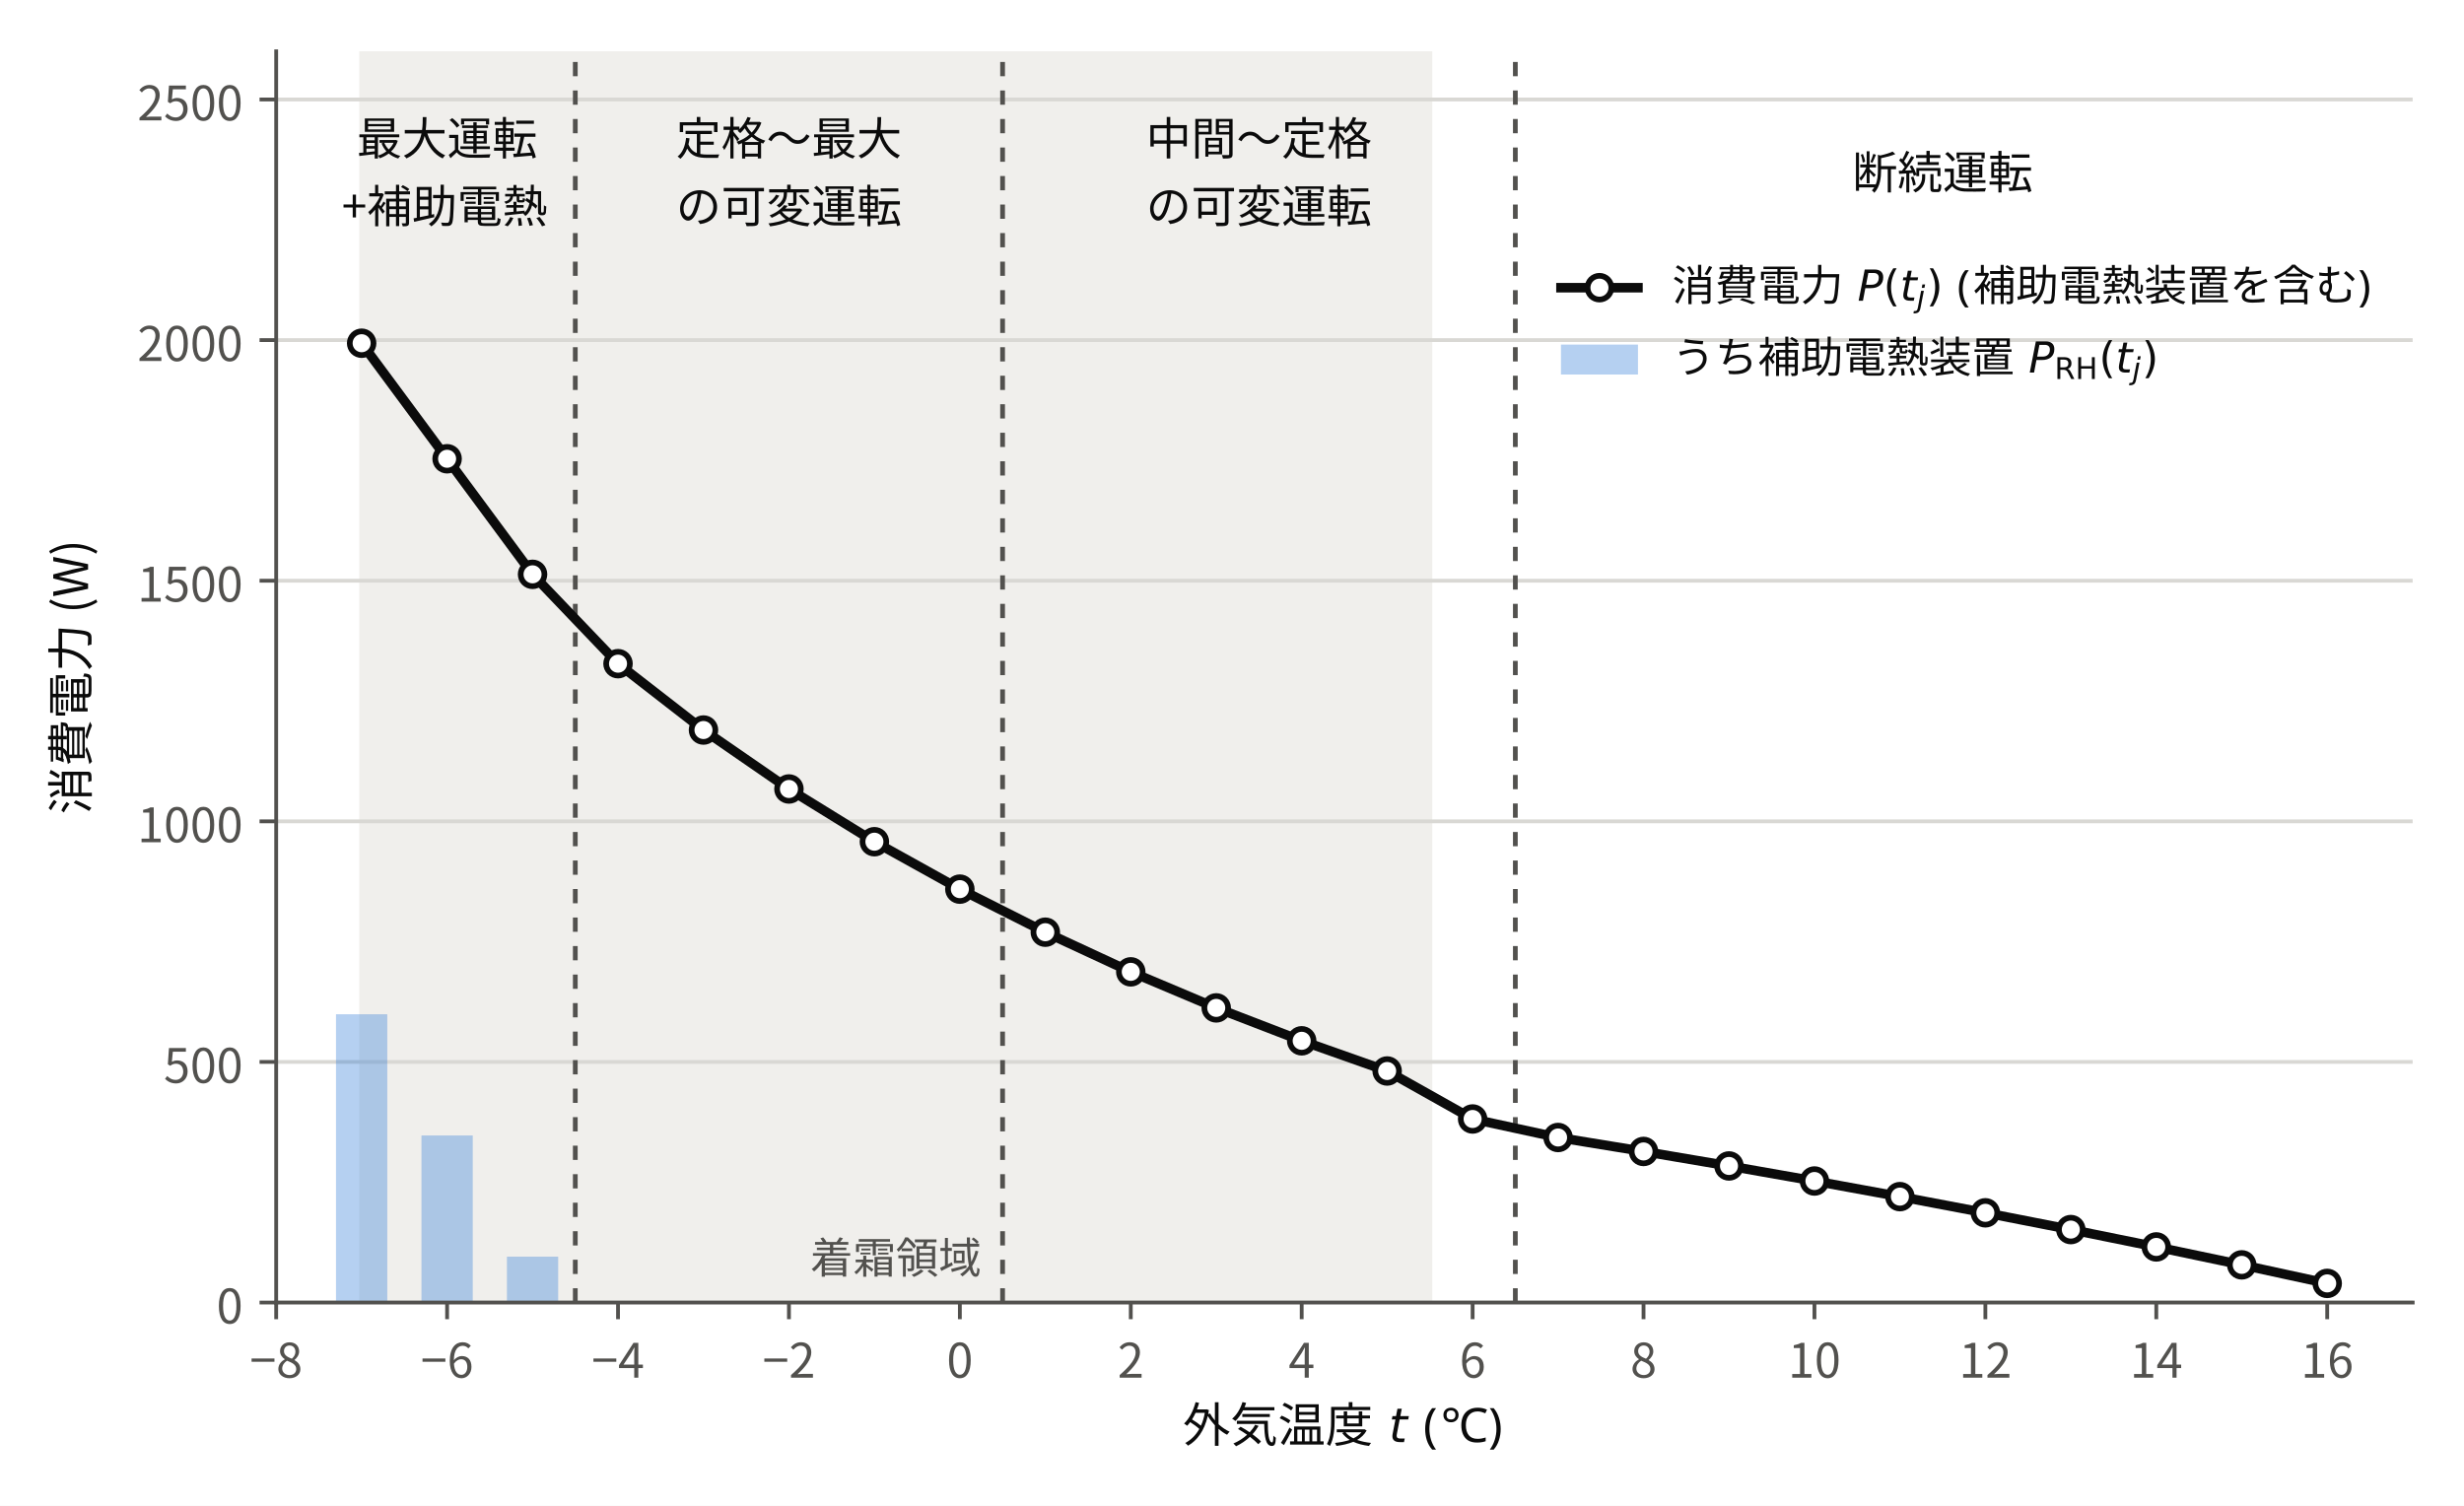
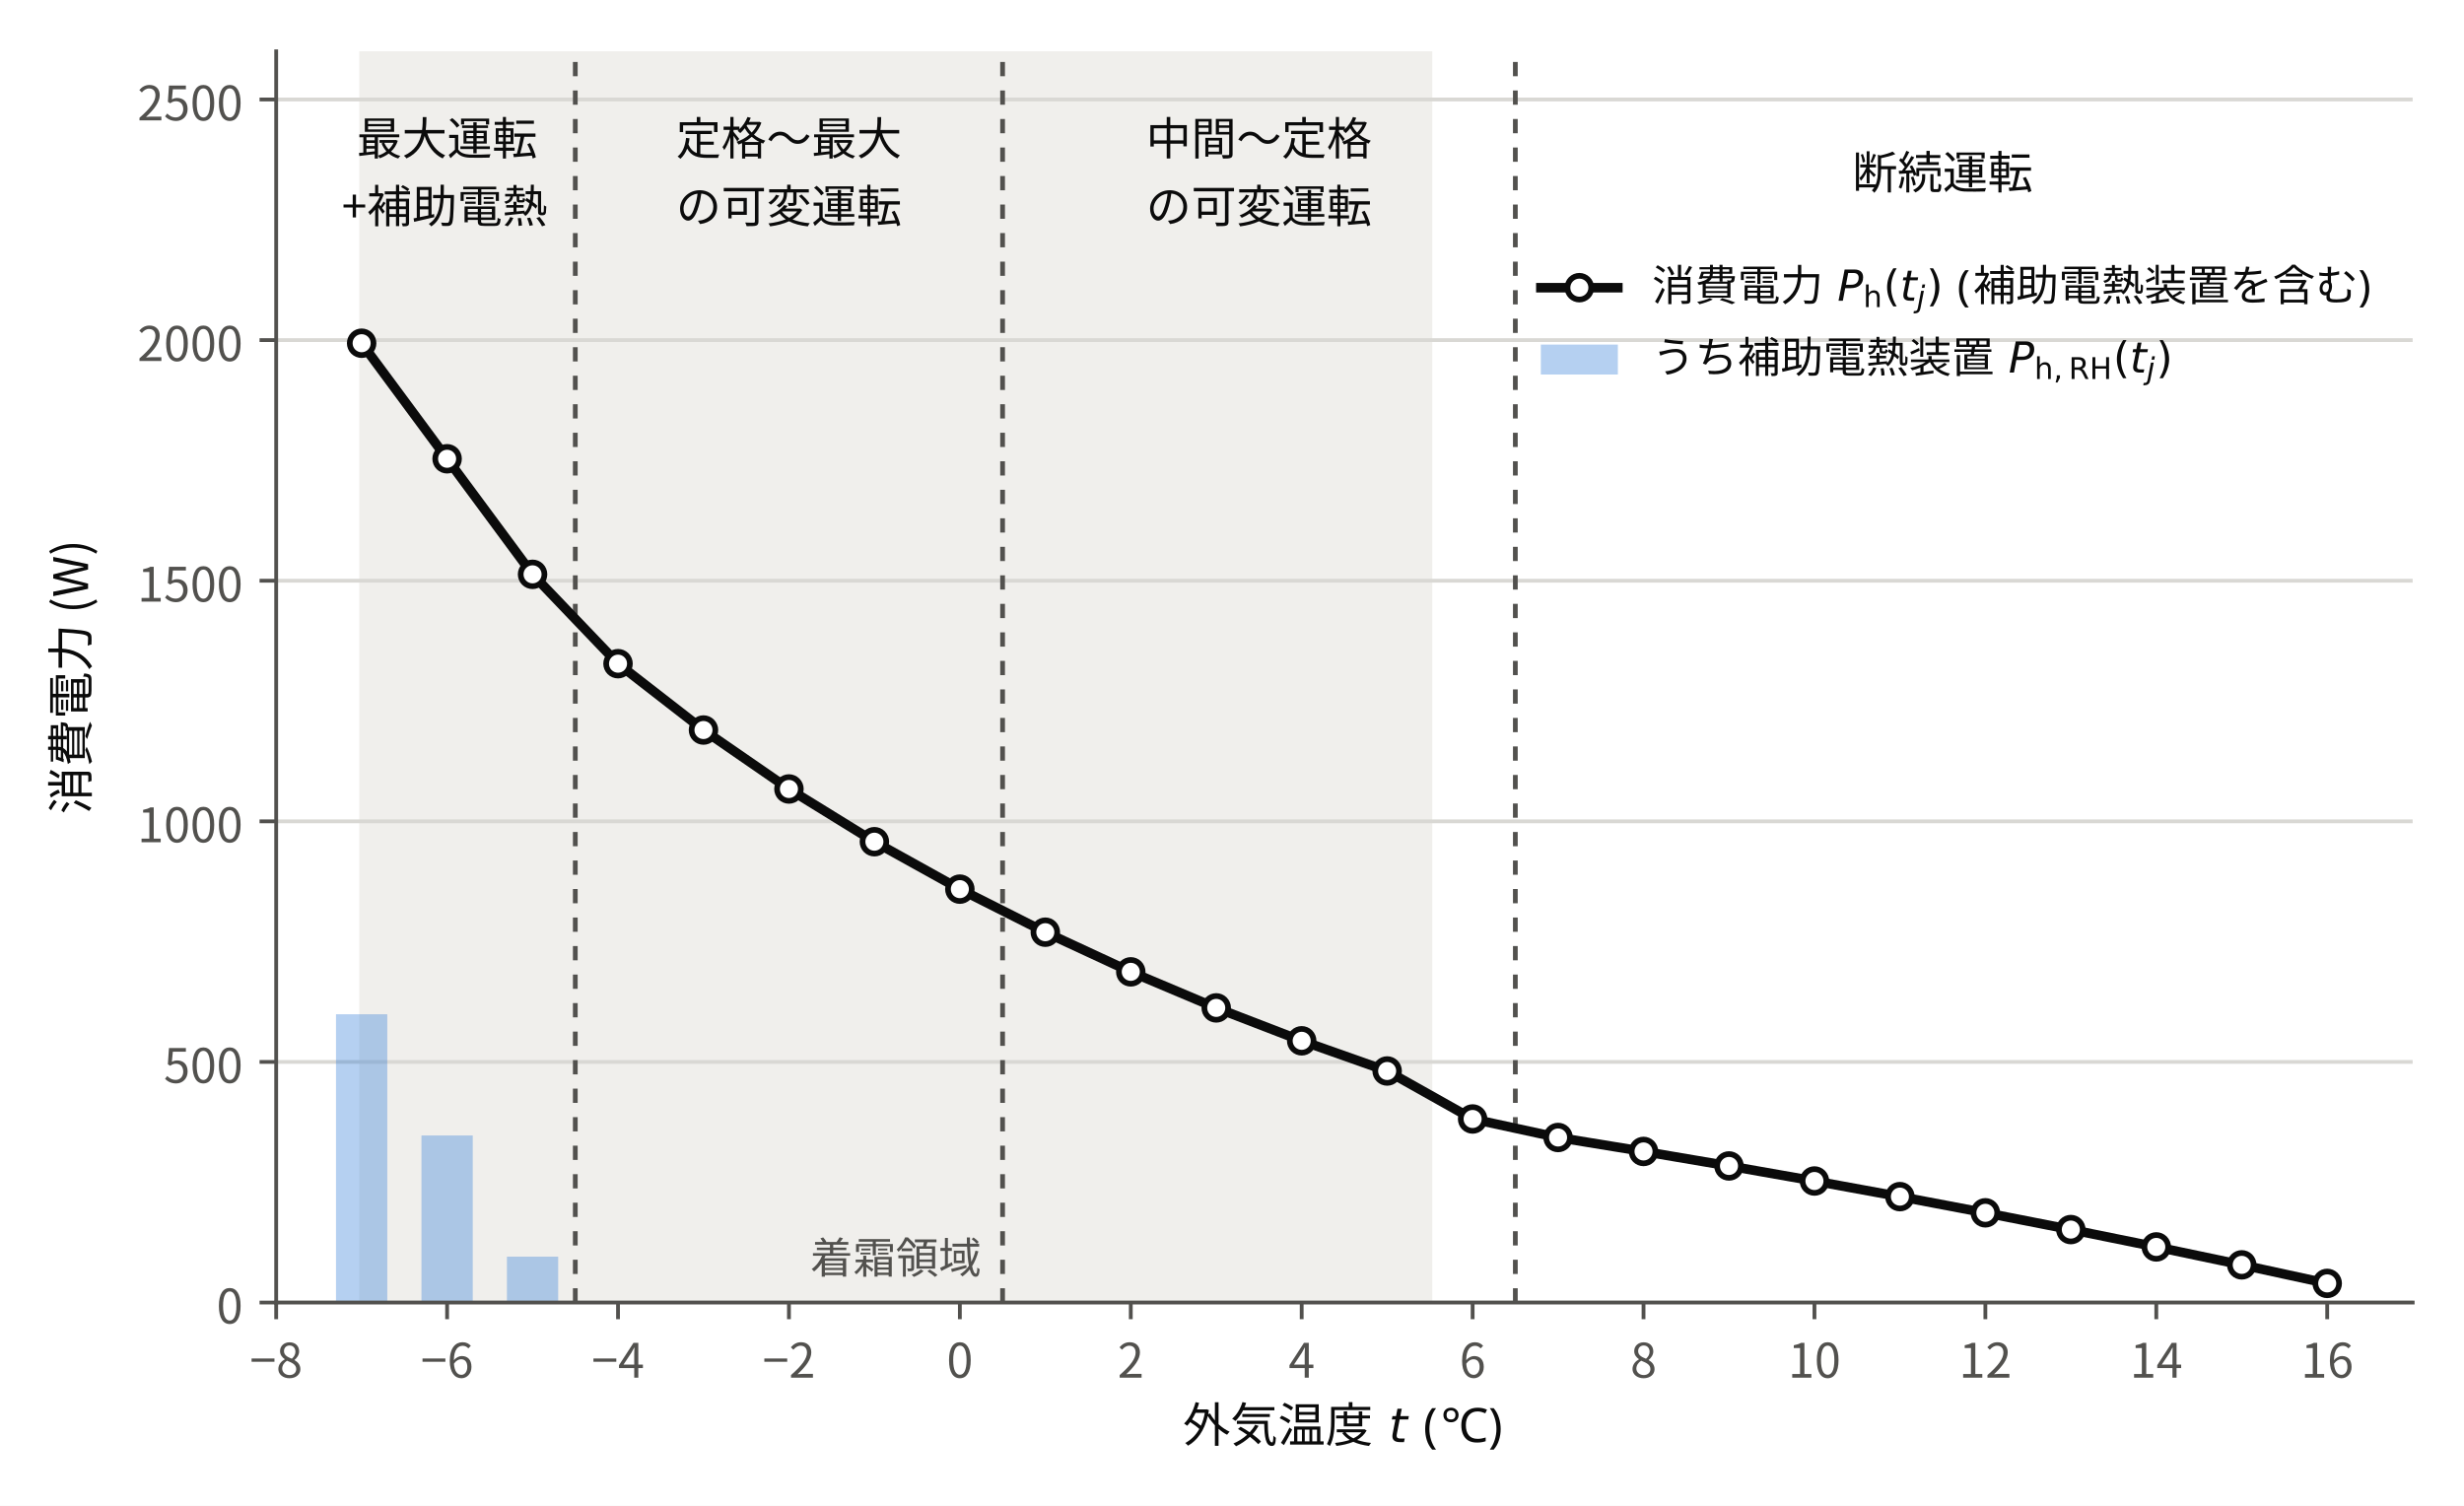
<svg xmlns="http://www.w3.org/2000/svg" xmlns:xlink="http://www.w3.org/1999/xlink" width="518.4pt" height="316.8pt" viewBox="0 0 518.4 316.8" version="1.1">
  <defs>
    <style type="text/css">*{stroke-linejoin: round; stroke-linecap: butt}</style>
  </defs>
  <g id="figure_1">
    <g id="patch_1">
      <path d="M 0 316.8  L 518.4 316.8  L 518.4 0  L 0 0  z " style="fill: #ffffff" />
    </g>
    <g id="axes_1">
      <g id="patch_2">
        <path d="M 58.106 274.04  L 507.6 274.04  L 507.6 10.8  L 58.106 10.8  z " style="fill: #ffffff" />
      </g>
      <g id="patch_3">
        <path d="M 76.086 274.04  L 300.833 274.04  L 300.833 10.8  L 76.086 10.8  z " clip-path="url(#pc2b8d5639c)" style="fill: #f0efec; stroke: #f0efec; stroke-linejoin: miter" />
      </g>
      <g id="matplotlib.axis_1">
        <g id="xtick_1">
          <g id="line2d_1">
            <defs>
              <path id="m4c0c5a5800" d="M 0 0  L 0 3.5  " style="stroke: #52514e; stroke-width: 0.8" />
            </defs>
            <g>
              <use xlink:href="#m4c0c5a5800" x="58.106" y="274.04" style="fill: #52514e; stroke: #52514e; stroke-width: 0.8" />
            </g>
          </g>
          <g id="text_1">
            <text style="font-size: 10px; font-family: 'Hiragino Sans', 'Hiragino Kaku Gothic ProN', 'Noto Sans CJK JP', 'DejaVu Sans', 'Bitstream Vera Sans', 'Computer Modern Sans Serif', 'Lucida Grande', 'Verdana', 'Geneva', 'Lucid', 'Arial', 'Helvetica', 'Avant Garde', sans-serif; text-anchor: middle; fill: #52514e" x="58.106" y="289.84" transform="rotate(-0 58.10625 289.84)">−8</text>
          </g>
        </g>
        <g id="xtick_2">
          <g id="line2d_2">
            <g>
              <use xlink:href="#m4c0c5a5800" x="94.066" y="274.04" style="fill: #52514e; stroke: #52514e; stroke-width: 0.8" />
            </g>
          </g>
          <g id="text_2">
            <text style="font-size: 10px; font-family: 'Hiragino Sans', 'Hiragino Kaku Gothic ProN', 'Noto Sans CJK JP', 'DejaVu Sans', 'Bitstream Vera Sans', 'Computer Modern Sans Serif', 'Lucida Grande', 'Verdana', 'Geneva', 'Lucid', 'Arial', 'Helvetica', 'Avant Garde', sans-serif; text-anchor: middle; fill: #52514e" x="94.066" y="289.84" transform="rotate(-0 94.06575 289.84)">−6</text>
          </g>
        </g>
        <g id="xtick_3">
          <g id="line2d_3">
            <g>
              <use xlink:href="#m4c0c5a5800" x="130.025" y="274.04" style="fill: #52514e; stroke: #52514e; stroke-width: 0.8" />
            </g>
          </g>
          <g id="text_3">
            <text style="font-size: 10px; font-family: 'Hiragino Sans', 'Hiragino Kaku Gothic ProN', 'Noto Sans CJK JP', 'DejaVu Sans', 'Bitstream Vera Sans', 'Computer Modern Sans Serif', 'Lucida Grande', 'Verdana', 'Geneva', 'Lucid', 'Arial', 'Helvetica', 'Avant Garde', sans-serif; text-anchor: middle; fill: #52514e" x="130.025" y="289.84" transform="rotate(-0 130.0252 289.84)">−4</text>
          </g>
        </g>
        <g id="xtick_4">
          <g id="line2d_4">
            <g>
              <use xlink:href="#m4c0c5a5800" x="165.985" y="274.04" style="fill: #52514e; stroke: #52514e; stroke-width: 0.8" />
            </g>
          </g>
          <g id="text_4">
            <text style="font-size: 10px; font-family: 'Hiragino Sans', 'Hiragino Kaku Gothic ProN', 'Noto Sans CJK JP', 'DejaVu Sans', 'Bitstream Vera Sans', 'Computer Modern Sans Serif', 'Lucida Grande', 'Verdana', 'Geneva', 'Lucid', 'Arial', 'Helvetica', 'Avant Garde', sans-serif; text-anchor: middle; fill: #52514e" x="165.985" y="289.84" transform="rotate(-0 165.9847 289.84)">−2</text>
          </g>
        </g>
        <g id="xtick_5">
          <g id="line2d_5">
            <g>
              <use xlink:href="#m4c0c5a5800" x="201.944" y="274.04" style="fill: #52514e; stroke: #52514e; stroke-width: 0.8" />
            </g>
          </g>
          <g id="text_5">
            <text style="font-size: 10px; font-family: 'Hiragino Sans', 'Hiragino Kaku Gothic ProN', 'Noto Sans CJK JP', 'DejaVu Sans', 'Bitstream Vera Sans', 'Computer Modern Sans Serif', 'Lucida Grande', 'Verdana', 'Geneva', 'Lucid', 'Arial', 'Helvetica', 'Avant Garde', sans-serif; text-anchor: middle; fill: #52514e" x="201.944" y="289.84" transform="rotate(-0 201.9443 289.84)">0</text>
          </g>
        </g>
        <g id="xtick_6">
          <g id="line2d_6">
            <g>
              <use xlink:href="#m4c0c5a5800" x="237.904" y="274.04" style="fill: #52514e; stroke: #52514e; stroke-width: 0.8" />
            </g>
          </g>
          <g id="text_6">
            <text style="font-size: 10px; font-family: 'Hiragino Sans', 'Hiragino Kaku Gothic ProN', 'Noto Sans CJK JP', 'DejaVu Sans', 'Bitstream Vera Sans', 'Computer Modern Sans Serif', 'Lucida Grande', 'Verdana', 'Geneva', 'Lucid', 'Arial', 'Helvetica', 'Avant Garde', sans-serif; text-anchor: middle; fill: #52514e" x="237.904" y="289.84" transform="rotate(-0 237.9038 289.84)">2</text>
          </g>
        </g>
        <g id="xtick_7">
          <g id="line2d_7">
            <g>
              <use xlink:href="#m4c0c5a5800" x="273.863" y="274.04" style="fill: #52514e; stroke: #52514e; stroke-width: 0.8" />
            </g>
          </g>
          <g id="text_7">
            <text style="font-size: 10px; font-family: 'Hiragino Sans', 'Hiragino Kaku Gothic ProN', 'Noto Sans CJK JP', 'DejaVu Sans', 'Bitstream Vera Sans', 'Computer Modern Sans Serif', 'Lucida Grande', 'Verdana', 'Geneva', 'Lucid', 'Arial', 'Helvetica', 'Avant Garde', sans-serif; text-anchor: middle; fill: #52514e" x="273.863" y="289.84" transform="rotate(-0 273.8632 289.84)">4</text>
          </g>
        </g>
        <g id="xtick_8">
          <g id="line2d_8">
            <g>
              <use xlink:href="#m4c0c5a5800" x="309.823" y="274.04" style="fill: #52514e; stroke: #52514e; stroke-width: 0.8" />
            </g>
          </g>
          <g id="text_8">
            <text style="font-size: 10px; font-family: 'Hiragino Sans', 'Hiragino Kaku Gothic ProN', 'Noto Sans CJK JP', 'DejaVu Sans', 'Bitstream Vera Sans', 'Computer Modern Sans Serif', 'Lucida Grande', 'Verdana', 'Geneva', 'Lucid', 'Arial', 'Helvetica', 'Avant Garde', sans-serif; text-anchor: middle; fill: #52514e" x="309.823" y="289.84" transform="rotate(-0 309.8227 289.84)">6</text>
          </g>
        </g>
        <g id="xtick_9">
          <g id="line2d_9">
            <g>
              <use xlink:href="#m4c0c5a5800" x="345.782" y="274.04" style="fill: #52514e; stroke: #52514e; stroke-width: 0.8" />
            </g>
          </g>
          <g id="text_9">
            <text style="font-size: 10px; font-family: 'Hiragino Sans', 'Hiragino Kaku Gothic ProN', 'Noto Sans CJK JP', 'DejaVu Sans', 'Bitstream Vera Sans', 'Computer Modern Sans Serif', 'Lucida Grande', 'Verdana', 'Geneva', 'Lucid', 'Arial', 'Helvetica', 'Avant Garde', sans-serif; text-anchor: middle; fill: #52514e" x="345.782" y="289.84" transform="rotate(-0 345.7822 289.84)">8</text>
          </g>
        </g>
        <g id="xtick_10">
          <g id="line2d_10">
            <g>
              <use xlink:href="#m4c0c5a5800" x="381.742" y="274.04" style="fill: #52514e; stroke: #52514e; stroke-width: 0.8" />
            </g>
          </g>
          <g id="text_10">
            <text style="font-size: 10px; font-family: 'Hiragino Sans', 'Hiragino Kaku Gothic ProN', 'Noto Sans CJK JP', 'DejaVu Sans', 'Bitstream Vera Sans', 'Computer Modern Sans Serif', 'Lucida Grande', 'Verdana', 'Geneva', 'Lucid', 'Arial', 'Helvetica', 'Avant Garde', sans-serif; text-anchor: middle; fill: #52514e" x="381.742" y="289.84" transform="rotate(-0 381.7418 289.84)">10</text>
          </g>
        </g>
        <g id="xtick_11">
          <g id="line2d_11">
            <g>
              <use xlink:href="#m4c0c5a5800" x="417.701" y="274.04" style="fill: #52514e; stroke: #52514e; stroke-width: 0.8" />
            </g>
          </g>
          <g id="text_11">
            <text style="font-size: 10px; font-family: 'Hiragino Sans', 'Hiragino Kaku Gothic ProN', 'Noto Sans CJK JP', 'DejaVu Sans', 'Bitstream Vera Sans', 'Computer Modern Sans Serif', 'Lucida Grande', 'Verdana', 'Geneva', 'Lucid', 'Arial', 'Helvetica', 'Avant Garde', sans-serif; text-anchor: middle; fill: #52514e" x="417.701" y="289.84" transform="rotate(-0 417.7013 289.84)">12</text>
          </g>
        </g>
        <g id="xtick_12">
          <g id="line2d_12">
            <g>
              <use xlink:href="#m4c0c5a5800" x="453.661" y="274.04" style="fill: #52514e; stroke: #52514e; stroke-width: 0.8" />
            </g>
          </g>
          <g id="text_12">
            <text style="font-size: 10px; font-family: 'Hiragino Sans', 'Hiragino Kaku Gothic ProN', 'Noto Sans CJK JP', 'DejaVu Sans', 'Bitstream Vera Sans', 'Computer Modern Sans Serif', 'Lucida Grande', 'Verdana', 'Geneva', 'Lucid', 'Arial', 'Helvetica', 'Avant Garde', sans-serif; text-anchor: middle; fill: #52514e" x="453.661" y="289.84" transform="rotate(-0 453.6608 289.84)">14</text>
          </g>
        </g>
        <g id="xtick_13">
          <g id="line2d_13">
            <g>
              <use xlink:href="#m4c0c5a5800" x="489.62" y="274.04" style="fill: #52514e; stroke: #52514e; stroke-width: 0.8" />
            </g>
          </g>
          <g id="text_13">
            <text style="font-size: 10px; font-family: 'Hiragino Sans', 'Hiragino Kaku Gothic ProN', 'Noto Sans CJK JP', 'DejaVu Sans', 'Bitstream Vera Sans', 'Computer Modern Sans Serif', 'Lucida Grande', 'Verdana', 'Geneva', 'Lucid', 'Arial', 'Helvetica', 'Avant Garde', sans-serif; text-anchor: middle; fill: #52514e" x="489.62" y="289.84" transform="rotate(-0 489.6202 289.84)">16</text>
          </g>
        </g>
        <g id="text_14">
          <g style="fill: #0b0b0b" transform="translate(248.8531 303.84)">
            <text>
              <tspan x="0" y="-0.438" style="font-size: 10px; font-family: 'Hiragino Sans'; fill: #0b0b0b">外</tspan>
              <tspan x="10" y="-0.438" style="font-size: 10px; font-family: 'Hiragino Sans'; fill: #0b0b0b">気</tspan>
              <tspan x="20" y="-0.438" style="font-size: 10px; font-family: 'Hiragino Sans'; fill: #0b0b0b">温</tspan>
              <tspan x="30" y="-0.438" style="font-size: 10px; font-family: 'Hiragino Sans'; fill: #0b0b0b">度</tspan>
              <tspan x="40" y="-0.438" style="font-size: 10px; font-family: 'Hiragino Sans'; fill: #0b0b0b"> </tspan>
              <tspan x="47.251" y="-0.438" style="font-size: 10px; font-family: 'Hiragino Sans'; fill: #0b0b0b"> </tspan>
              <tspan x="50.581" y="-0.438" style="font-size: 10px; font-family: 'Hiragino Sans'; fill: #0b0b0b">(</tspan>
              <tspan x="54.281" y="-0.438" style="font-size: 10px; font-family: 'Hiragino Sans'; fill: #0b0b0b">℃</tspan>
              <tspan x="64.281" y="-0.438" style="font-size: 10px; font-family: 'Hiragino Sans'; fill: #0b0b0b">)</tspan>
              <tspan x="43.33" y="-0.438" style="font-style: oblique; font-size: 10px; font-family: 'DejaVu Sans'; fill: #0b0b0b">t</tspan>
            </text>
          </g>
        </g>
      </g>
      <g id="matplotlib.axis_2">
        <g id="ytick_1">
          <g id="line2d_14">
            <path d="M 58.106 274.04  L 507.6 274.04  " clip-path="url(#pc2b8d5639c)" style="fill: none; stroke: #d9d8d4; stroke-width: 0.8; stroke-linecap: square" />
          </g>
          <g id="line2d_15">
            <defs>
              <path id="m6b3cdf6915" d="M 0 0  L -3.5 0  " style="stroke: #52514e; stroke-width: 0.8" />
            </defs>
            <g>
              <use xlink:href="#m6b3cdf6915" x="58.106" y="274.04" style="fill: #52514e; stroke: #52514e; stroke-width: 0.8" />
            </g>
          </g>
          <g id="text_15">
            <text style="font-size: 10px; font-family: 'Hiragino Sans', 'Hiragino Kaku Gothic ProN', 'Noto Sans CJK JP', 'DejaVu Sans', 'Bitstream Vera Sans', 'Computer Modern Sans Serif', 'Lucida Grande', 'Verdana', 'Geneva', 'Lucid', 'Arial', 'Helvetica', 'Avant Garde', sans-serif; text-anchor: end; fill: #52514e" x="51.106" y="278.44" transform="rotate(-0 51.10625 278.44)">0</text>
          </g>
        </g>
        <g id="ytick_2">
          <g id="line2d_16">
            <path d="M 58.106 223.417  L 507.6 223.417  " clip-path="url(#pc2b8d5639c)" style="fill: none; stroke: #d9d8d4; stroke-width: 0.8; stroke-linecap: square" />
          </g>
          <g id="line2d_17">
            <g>
              <use xlink:href="#m6b3cdf6915" x="58.106" y="223.417" style="fill: #52514e; stroke: #52514e; stroke-width: 0.8" />
            </g>
          </g>
          <g id="text_16">
            <text style="font-size: 10px; font-family: 'Hiragino Sans', 'Hiragino Kaku Gothic ProN', 'Noto Sans CJK JP', 'DejaVu Sans', 'Bitstream Vera Sans', 'Computer Modern Sans Serif', 'Lucida Grande', 'Verdana', 'Geneva', 'Lucid', 'Arial', 'Helvetica', 'Avant Garde', sans-serif; text-anchor: end; fill: #52514e" x="51.106" y="227.817" transform="rotate(-0 51.10625 227.8169)">500</text>
          </g>
        </g>
        <g id="ytick_3">
          <g id="line2d_18">
            <path d="M 58.106 172.794  L 507.6 172.794  " clip-path="url(#pc2b8d5639c)" style="fill: none; stroke: #d9d8d4; stroke-width: 0.8; stroke-linecap: square" />
          </g>
          <g id="line2d_19">
            <g>
              <use xlink:href="#m6b3cdf6915" x="58.106" y="172.794" style="fill: #52514e; stroke: #52514e; stroke-width: 0.8" />
            </g>
          </g>
          <g id="text_17">
            <text style="font-size: 10px; font-family: 'Hiragino Sans', 'Hiragino Kaku Gothic ProN', 'Noto Sans CJK JP', 'DejaVu Sans', 'Bitstream Vera Sans', 'Computer Modern Sans Serif', 'Lucida Grande', 'Verdana', 'Geneva', 'Lucid', 'Arial', 'Helvetica', 'Avant Garde', sans-serif; text-anchor: end; fill: #52514e" x="51.106" y="177.194" transform="rotate(-0 51.10625 177.1938)">1000</text>
          </g>
        </g>
        <g id="ytick_4">
          <g id="line2d_20">
            <path d="M 58.106 122.171  L 507.6 122.171  " clip-path="url(#pc2b8d5639c)" style="fill: none; stroke: #d9d8d4; stroke-width: 0.8; stroke-linecap: square" />
          </g>
          <g id="line2d_21">
            <g>
              <use xlink:href="#m6b3cdf6915" x="58.106" y="122.171" style="fill: #52514e; stroke: #52514e; stroke-width: 0.8" />
            </g>
          </g>
          <g id="text_18">
            <text style="font-size: 10px; font-family: 'Hiragino Sans', 'Hiragino Kaku Gothic ProN', 'Noto Sans CJK JP', 'DejaVu Sans', 'Bitstream Vera Sans', 'Computer Modern Sans Serif', 'Lucida Grande', 'Verdana', 'Geneva', 'Lucid', 'Arial', 'Helvetica', 'Avant Garde', sans-serif; text-anchor: end; fill: #52514e" x="51.106" y="126.571" transform="rotate(-0 51.10625 126.5708)">1500</text>
          </g>
        </g>
        <g id="ytick_5">
          <g id="line2d_22">
            <path d="M 58.106 71.548  L 507.6 71.548  " clip-path="url(#pc2b8d5639c)" style="fill: none; stroke: #d9d8d4; stroke-width: 0.8; stroke-linecap: square" />
          </g>
          <g id="line2d_23">
            <g>
              <use xlink:href="#m6b3cdf6915" x="58.106" y="71.548" style="fill: #52514e; stroke: #52514e; stroke-width: 0.8" />
            </g>
          </g>
          <g id="text_19">
            <text style="font-size: 10px; font-family: 'Hiragino Sans', 'Hiragino Kaku Gothic ProN', 'Noto Sans CJK JP', 'DejaVu Sans', 'Bitstream Vera Sans', 'Computer Modern Sans Serif', 'Lucida Grande', 'Verdana', 'Geneva', 'Lucid', 'Arial', 'Helvetica', 'Avant Garde', sans-serif; text-anchor: end; fill: #52514e" x="51.106" y="75.948" transform="rotate(-0 51.10625 75.94769)">2000</text>
          </g>
        </g>
        <g id="ytick_6">
          <g id="line2d_24">
            <path d="M 58.106 20.925  L 507.6 20.925  " clip-path="url(#pc2b8d5639c)" style="fill: none; stroke: #d9d8d4; stroke-width: 0.8; stroke-linecap: square" />
          </g>
          <g id="line2d_25">
            <g>
              <use xlink:href="#m6b3cdf6915" x="58.106" y="20.925" style="fill: #52514e; stroke: #52514e; stroke-width: 0.8" />
            </g>
          </g>
          <g id="text_20">
            <text style="font-size: 10px; font-family: 'Hiragino Sans', 'Hiragino Kaku Gothic ProN', 'Noto Sans CJK JP', 'DejaVu Sans', 'Bitstream Vera Sans', 'Computer Modern Sans Serif', 'Lucida Grande', 'Verdana', 'Geneva', 'Lucid', 'Arial', 'Helvetica', 'Avant Garde', sans-serif; text-anchor: end; fill: #52514e" x="51.106" y="25.325" transform="rotate(-0 51.10625 25.32462)">2500</text>
          </g>
        </g>
        <g id="text_21">
          <text style="font-size: 10px; font-family: 'Hiragino Sans', 'Hiragino Kaku Gothic ProN', 'Noto Sans CJK JP', 'DejaVu Sans', 'Bitstream Vera Sans', 'Computer Modern Sans Serif', 'Lucida Grande', 'Verdana', 'Geneva', 'Lucid', 'Arial', 'Helvetica', 'Avant Garde', sans-serif; text-anchor: middle; fill: #0b0b0b" x="18.528" y="142.42" transform="rotate(-90 18.52812 142.42)">消費電力 (W)</text>
        </g>
      </g>
      <g id="line2d_26">
        <path d="M 121.035 274.04  L 121.035 10.8  " clip-path="url(#pc2b8d5639c)" style="fill: none; stroke-dasharray: 3,3; stroke-dashoffset: 0; stroke: #52514e" />
      </g>
      <g id="line2d_27">
        <path d="M 210.934 274.04  L 210.934 10.8  " clip-path="url(#pc2b8d5639c)" style="fill: none; stroke-dasharray: 3,3; stroke-dashoffset: 0; stroke: #52514e" />
      </g>
      <g id="line2d_28">
        <path d="M 318.813 274.04  L 318.813 10.8  " clip-path="url(#pc2b8d5639c)" style="fill: none; stroke-dasharray: 3,3; stroke-dashoffset: 0; stroke: #52514e" />
      </g>
      <g id="patch_4">
        <path d="M 70.692 274.04  L 81.48 274.04  L 81.48 213.391  L 70.692 213.391  z " clip-path="url(#pc2b8d5639c)" style="fill: #2a78d6; opacity: 0.35" />
      </g>
      <g id="patch_5">
        <path d="M 88.672 274.04  L 99.46 274.04  L 99.46 238.89  L 88.672 238.89  z " clip-path="url(#pc2b8d5639c)" style="fill: #2a78d6; opacity: 0.35" />
      </g>
      <g id="patch_6">
        <path d="M 106.652 274.04  L 117.439 274.04  L 117.439 264.389  L 106.652 264.389  z " clip-path="url(#pc2b8d5639c)" style="fill: #2a78d6; opacity: 0.35" />
      </g>
      <g id="patch_7">
        <path d="M 124.631 274.04  L 135.419 274.04  L 135.419 274.04  L 124.631 274.04  z " clip-path="url(#pc2b8d5639c)" style="fill: #2a78d6; opacity: 0.35" />
      </g>
      <g id="patch_8">
        <path d="M 142.611 274.04  L 153.399 274.04  L 153.399 274.04  L 142.611 274.04  z " clip-path="url(#pc2b8d5639c)" style="fill: #2a78d6; opacity: 0.35" />
      </g>
      <g id="patch_9">
        <path d="M 160.591 274.04  L 171.379 274.04  L 171.379 274.04  L 160.591 274.04  z " clip-path="url(#pc2b8d5639c)" style="fill: #2a78d6; opacity: 0.35" />
      </g>
      <g id="patch_10">
        <path d="M 178.571 274.04  L 189.358 274.04  L 189.358 274.04  L 178.571 274.04  z " clip-path="url(#pc2b8d5639c)" style="fill: #2a78d6; opacity: 0.35" />
      </g>
      <g id="patch_11">
        <path d="M 196.55 274.04  L 207.338 274.04  L 207.338 274.04  L 196.55 274.04  z " clip-path="url(#pc2b8d5639c)" style="fill: #2a78d6; opacity: 0.35" />
      </g>
      <g id="patch_12">
        <path d="M 214.53 274.04  L 225.318 274.04  L 225.318 274.04  L 214.53 274.04  z " clip-path="url(#pc2b8d5639c)" style="fill: #2a78d6; opacity: 0.35" />
      </g>
      <g id="patch_13">
        <path d="M 232.51 274.04  L 243.298 274.04  L 243.298 274.04  L 232.51 274.04  z " clip-path="url(#pc2b8d5639c)" style="fill: #2a78d6; opacity: 0.35" />
      </g>
      <g id="patch_14">
        <path d="M 250.49 274.04  L 261.277 274.04  L 261.277 274.04  L 250.49 274.04  z " clip-path="url(#pc2b8d5639c)" style="fill: #2a78d6; opacity: 0.35" />
      </g>
      <g id="patch_15">
        <path d="M 268.469 274.04  L 279.257 274.04  L 279.257 274.04  L 268.469 274.04  z " clip-path="url(#pc2b8d5639c)" style="fill: #2a78d6; opacity: 0.35" />
      </g>
      <g id="patch_16">
        <path d="M 286.449 274.04  L 297.237 274.04  L 297.237 274.04  L 286.449 274.04  z " clip-path="url(#pc2b8d5639c)" style="fill: #2a78d6; opacity: 0.35" />
      </g>
      <g id="patch_17">
        <path d="M 304.429 274.04  L 315.217 274.04  L 315.217 274.04  L 304.429 274.04  z " clip-path="url(#pc2b8d5639c)" style="fill: #2a78d6; opacity: 0.35" />
      </g>
      <g id="patch_18">
        <path d="M 322.409 274.04  L 333.196 274.04  L 333.196 274.04  L 322.409 274.04  z " clip-path="url(#pc2b8d5639c)" style="fill: #2a78d6; opacity: 0.35" />
      </g>
      <g id="patch_19">
        <path d="M 340.388 274.04  L 351.176 274.04  L 351.176 274.04  L 340.388 274.04  z " clip-path="url(#pc2b8d5639c)" style="fill: #2a78d6; opacity: 0.35" />
      </g>
      <g id="patch_20">
        <path d="M 358.368 274.04  L 369.156 274.04  L 369.156 274.04  L 358.368 274.04  z " clip-path="url(#pc2b8d5639c)" style="fill: #2a78d6; opacity: 0.35" />
      </g>
      <g id="patch_21">
        <path d="M 376.348 274.04  L 387.136 274.04  L 387.136 274.04  L 376.348 274.04  z " clip-path="url(#pc2b8d5639c)" style="fill: #2a78d6; opacity: 0.35" />
      </g>
      <g id="patch_22">
        <path d="M 394.328 274.04  L 405.115 274.04  L 405.115 274.04  L 394.328 274.04  z " clip-path="url(#pc2b8d5639c)" style="fill: #2a78d6; opacity: 0.35" />
      </g>
      <g id="patch_23">
        <path d="M 412.307 274.04  L 423.095 274.04  L 423.095 274.04  L 412.307 274.04  z " clip-path="url(#pc2b8d5639c)" style="fill: #2a78d6; opacity: 0.35" />
      </g>
      <g id="patch_24">
        <path d="M 430.287 274.04  L 441.075 274.04  L 441.075 274.04  L 430.287 274.04  z " clip-path="url(#pc2b8d5639c)" style="fill: #2a78d6; opacity: 0.35" />
      </g>
      <g id="patch_25">
        <path d="M 448.267 274.04  L 459.055 274.04  L 459.055 274.04  L 448.267 274.04  z " clip-path="url(#pc2b8d5639c)" style="fill: #2a78d6; opacity: 0.35" />
      </g>
      <g id="patch_26">
        <path d="M 466.247 274.04  L 477.034 274.04  L 477.034 274.04  L 466.247 274.04  z " clip-path="url(#pc2b8d5639c)" style="fill: #2a78d6; opacity: 0.35" />
      </g>
      <g id="patch_27">
        <path d="M 484.226 274.04  L 495.014 274.04  L 495.014 274.04  L 484.226 274.04  z " clip-path="url(#pc2b8d5639c)" style="fill: #2a78d6; opacity: 0.35" />
      </g>
      <g id="patch_28">
        <path d="M 58.106 274.04  L 58.106 10.8  " style="fill: none; stroke: #52514e; stroke-width: 0.8; stroke-linejoin: miter; stroke-linecap: square" />
      </g>
      <g id="patch_29">
        <path d="M 58.106 274.04  L 507.6 274.04  " style="fill: none; stroke: #52514e; stroke-width: 0.8; stroke-linejoin: miter; stroke-linecap: square" />
      </g>
      <g id="text_22">
        <text style="font-size: 9.5px; font-family: 'Hiragino Sans', 'Hiragino Kaku Gothic ProN', 'Noto Sans CJK JP', 'DejaVu Sans', 'Bitstream Vera Sans', 'Computer Modern Sans Serif', 'Lucida Grande', 'Verdana', 'Geneva', 'Lucid', 'Arial', 'Helvetica', 'Avant Garde', sans-serif; fill: #0b0b0b" transform="translate(75.06575 32.59654)">最大運転</text>
        <text style="font-size: 9.5px; font-family: 'Hiragino Sans', 'Hiragino Kaku Gothic ProN', 'Noto Sans CJK JP', 'DejaVu Sans', 'Bitstream Vera Sans', 'Computer Modern Sans Serif', 'Lucida Grande', 'Verdana', 'Geneva', 'Lucid', 'Arial', 'Helvetica', 'Avant Garde', sans-serif; fill: #0b0b0b" transform="translate(71.91145 46.84654)">+補助電熱</text>
      </g>
      <g id="text_23">
        <text style="font-size: 9.5px; font-family: 'Hiragino Sans', 'Hiragino Kaku Gothic ProN', 'Noto Sans CJK JP', 'DejaVu Sans', 'Bitstream Vera Sans', 'Computer Modern Sans Serif', 'Lucida Grande', 'Verdana', 'Geneva', 'Lucid', 'Arial', 'Helvetica', 'Avant Garde', sans-serif; fill: #0b0b0b" transform="translate(142.2347 32.59654)">定格〜最大</text>
        <text style="font-size: 9.5px; font-family: 'Hiragino Sans', 'Hiragino Kaku Gothic ProN', 'Noto Sans CJK JP', 'DejaVu Sans', 'Bitstream Vera Sans', 'Computer Modern Sans Serif', 'Lucida Grande', 'Verdana', 'Geneva', 'Lucid', 'Arial', 'Helvetica', 'Avant Garde', sans-serif; fill: #0b0b0b" transform="translate(142.2347 46.84654)">の可変運転</text>
      </g>
      <g id="text_24">
        <text style="font-size: 9.5px; font-family: 'Hiragino Sans', 'Hiragino Kaku Gothic ProN', 'Noto Sans CJK JP', 'DejaVu Sans', 'Bitstream Vera Sans', 'Computer Modern Sans Serif', 'Lucida Grande', 'Verdana', 'Geneva', 'Lucid', 'Arial', 'Helvetica', 'Avant Garde', sans-serif; fill: #0b0b0b" transform="translate(241.1234 32.59654)">中間〜定格</text>
        <text style="font-size: 9.5px; font-family: 'Hiragino Sans', 'Hiragino Kaku Gothic ProN', 'Noto Sans CJK JP', 'DejaVu Sans', 'Bitstream Vera Sans', 'Computer Modern Sans Serif', 'Lucida Grande', 'Verdana', 'Geneva', 'Lucid', 'Arial', 'Helvetica', 'Avant Garde', sans-serif; fill: #0b0b0b" transform="translate(241.1234 46.84654)">の可変運転</text>
      </g>
      <g id="text_25">
        <text style="font-size: 9.5px; font-family: 'Hiragino Sans', 'Hiragino Kaku Gothic ProN', 'Noto Sans CJK JP', 'DejaVu Sans', 'Bitstream Vera Sans', 'Computer Modern Sans Serif', 'Lucida Grande', 'Verdana', 'Geneva', 'Lucid', 'Arial', 'Helvetica', 'Avant Garde', sans-serif; text-anchor: middle; fill: #0b0b0b" x="408.711" y="39.722" transform="rotate(-0 408.7114 39.72154)">断続運転</text>
      </g>
      <g id="line2d_29">
        <path d="M 76.086 72.21  L 94.066 96.521  L 112.046 120.833  L 130.025 139.63  L 148.005 153.59  L 165.985 165.993  L 183.964 177.086  L 201.944 187.066  L 219.924 196.126  L 237.904 204.466  L 255.883 212.05  L 273.863 218.975  L 291.843 225.325  L 309.823 235.422  L 327.803 239.316  L 345.782 242.252  L 363.762 245.303  L 381.742 248.471  L 399.721 251.757  L 417.701 255.163  L 435.681 258.689  L 453.661 262.339  L 471.64 266.113  L 489.62 270.012  " clip-path="url(#pc2b8d5639c)" style="fill: none; stroke: #0b0b0b; stroke-width: 2; stroke-linecap: square" />
        <defs>
          <path id="ma70c2c70fe" d="M 0 2.5  C 0.663 2.5 1.299 2.237 1.768 1.768  C 2.237 1.299 2.5 0.663 2.5 0  C 2.5 -0.663 2.237 -1.299 1.768 -1.768  C 1.299 -2.237 0.663 -2.5 0 -2.5  C -0.663 -2.5 -1.299 -2.237 -1.768 -1.768  C -2.237 -1.299 -2.5 -0.663 -2.5 0  C -2.5 0.663 -2.237 1.299 -1.768 1.768  C -1.299 2.237 -0.663 2.5 0 2.5  z " style="stroke: #0b0b0b; stroke-width: 1.2" />
        </defs>
        <g clip-path="url(#pc2b8d5639c)">
          <use xlink:href="#ma70c2c70fe" x="76.086" y="72.21" style="fill: #ffffff; stroke: #0b0b0b; stroke-width: 1.2" />
          <use xlink:href="#ma70c2c70fe" x="94.066" y="96.521" style="fill: #ffffff; stroke: #0b0b0b; stroke-width: 1.2" />
          <use xlink:href="#ma70c2c70fe" x="112.046" y="120.833" style="fill: #ffffff; stroke: #0b0b0b; stroke-width: 1.2" />
          <use xlink:href="#ma70c2c70fe" x="130.025" y="139.63" style="fill: #ffffff; stroke: #0b0b0b; stroke-width: 1.2" />
          <use xlink:href="#ma70c2c70fe" x="148.005" y="153.59" style="fill: #ffffff; stroke: #0b0b0b; stroke-width: 1.2" />
          <use xlink:href="#ma70c2c70fe" x="165.985" y="165.993" style="fill: #ffffff; stroke: #0b0b0b; stroke-width: 1.2" />
          <use xlink:href="#ma70c2c70fe" x="183.964" y="177.086" style="fill: #ffffff; stroke: #0b0b0b; stroke-width: 1.2" />
          <use xlink:href="#ma70c2c70fe" x="201.944" y="187.066" style="fill: #ffffff; stroke: #0b0b0b; stroke-width: 1.2" />
          <use xlink:href="#ma70c2c70fe" x="219.924" y="196.126" style="fill: #ffffff; stroke: #0b0b0b; stroke-width: 1.2" />
          <use xlink:href="#ma70c2c70fe" x="237.904" y="204.466" style="fill: #ffffff; stroke: #0b0b0b; stroke-width: 1.2" />
          <use xlink:href="#ma70c2c70fe" x="255.883" y="212.05" style="fill: #ffffff; stroke: #0b0b0b; stroke-width: 1.2" />
          <use xlink:href="#ma70c2c70fe" x="273.863" y="218.975" style="fill: #ffffff; stroke: #0b0b0b; stroke-width: 1.2" />
          <use xlink:href="#ma70c2c70fe" x="291.843" y="225.325" style="fill: #ffffff; stroke: #0b0b0b; stroke-width: 1.2" />
          <use xlink:href="#ma70c2c70fe" x="309.823" y="235.422" style="fill: #ffffff; stroke: #0b0b0b; stroke-width: 1.2" />
          <use xlink:href="#ma70c2c70fe" x="327.803" y="239.316" style="fill: #ffffff; stroke: #0b0b0b; stroke-width: 1.2" />
          <use xlink:href="#ma70c2c70fe" x="345.782" y="242.252" style="fill: #ffffff; stroke: #0b0b0b; stroke-width: 1.2" />
          <use xlink:href="#ma70c2c70fe" x="363.762" y="245.303" style="fill: #ffffff; stroke: #0b0b0b; stroke-width: 1.2" />
          <use xlink:href="#ma70c2c70fe" x="381.742" y="248.471" style="fill: #ffffff; stroke: #0b0b0b; stroke-width: 1.2" />
          <use xlink:href="#ma70c2c70fe" x="399.721" y="251.757" style="fill: #ffffff; stroke: #0b0b0b; stroke-width: 1.2" />
          <use xlink:href="#ma70c2c70fe" x="417.701" y="255.163" style="fill: #ffffff; stroke: #0b0b0b; stroke-width: 1.2" />
          <use xlink:href="#ma70c2c70fe" x="435.681" y="258.689" style="fill: #ffffff; stroke: #0b0b0b; stroke-width: 1.2" />
          <use xlink:href="#ma70c2c70fe" x="453.661" y="262.339" style="fill: #ffffff; stroke: #0b0b0b; stroke-width: 1.2" />
          <use xlink:href="#ma70c2c70fe" x="471.64" y="266.113" style="fill: #ffffff; stroke: #0b0b0b; stroke-width: 1.2" />
          <use xlink:href="#ma70c2c70fe" x="489.62" y="270.012" style="fill: #ffffff; stroke: #0b0b0b; stroke-width: 1.2" />
        </g>
      </g>
      <g id="text_26">
        <text style="font-size: 9px; font-family: 'Hiragino Sans', 'Hiragino Kaku Gothic ProN', 'Noto Sans CJK JP', 'DejaVu Sans', 'Bitstream Vera Sans', 'Computer Modern Sans Serif', 'Lucida Grande', 'Verdana', 'Geneva', 'Lucid', 'Arial', 'Helvetica', 'Avant Garde', sans-serif; text-anchor: middle; fill: #52514e" x="188.459" y="267.898" transform="rotate(-0 188.4594 267.8977)">着霜領域</text>
      </g>
      <g id="legend_1">
        <g id="line2d_30">
-           <path d="M 328.41 60.524  L 336.51 60.524  L 344.61 60.524  " style="fill: none; stroke: #0b0b0b; stroke-width: 2; stroke-linecap: square" />
+           <path d="M 324.18 60.524  L 332.28 60.524  L 340.38 60.524  " style="fill: none; stroke: #0b0b0b; stroke-width: 2; stroke-linecap: square" />
          <g>
-             <use xlink:href="#ma70c2c70fe" x="336.51" y="60.524" style="fill: #ffffff; stroke: #0b0b0b; stroke-width: 1.2" />
+             <use xlink:href="#ma70c2c70fe" x="332.28" y="60.524" style="fill: #ffffff; stroke: #0b0b0b; stroke-width: 1.2" />
          </g>
        </g>
        <g id="text_27">
-           <g style="fill: #0b0b0b" transform="translate(351.81 63.6736)">
+           <g style="fill: #0b0b0b" transform="translate(347.58 63.6736)">
            <text>
              <tspan x="0" y="-0.406" style="font-size: 9px; font-family: 'Hiragino Sans'; fill: #0b0b0b">消</tspan>
              <tspan x="9" y="-0.406" style="font-size: 9px; font-family: 'Hiragino Sans'; fill: #0b0b0b">費</tspan>
              <tspan x="18" y="-0.406" style="font-size: 9px; font-family: 'Hiragino Sans'; fill: #0b0b0b">電</tspan>
              <tspan x="27" y="-0.406" style="font-size: 9px; font-family: 'Hiragino Sans'; fill: #0b0b0b">力</tspan>
              <tspan x="36" y="-0.406" style="font-size: 9px; font-family: 'Hiragino Sans'; fill: #0b0b0b"> </tspan>
-               <tspan x="56.972" y="-0.406" style="font-size: 9px; font-family: 'Hiragino Sans'; fill: #0b0b0b"> </tspan>
-               <tspan x="59.969" y="-0.406" style="font-size: 9px; font-family: 'Hiragino Sans'; fill: #0b0b0b">(</tspan>
-               <tspan x="63.299" y="-0.406" style="font-size: 9px; font-family: 'Hiragino Sans'; fill: #0b0b0b">補</tspan>
-               <tspan x="72.299" y="-0.406" style="font-size: 9px; font-family: 'Hiragino Sans'; fill: #0b0b0b">助</tspan>
-               <tspan x="81.299" y="-0.406" style="font-size: 9px; font-family: 'Hiragino Sans'; fill: #0b0b0b">電</tspan>
-               <tspan x="90.299" y="-0.406" style="font-size: 9px; font-family: 'Hiragino Sans'; fill: #0b0b0b">熱</tspan>
-               <tspan x="99.3" y="-0.406" style="font-size: 9px; font-family: 'Hiragino Sans'; fill: #0b0b0b">装</tspan>
-               <tspan x="108.3" y="-0.406" style="font-size: 9px; font-family: 'Hiragino Sans'; fill: #0b0b0b">置</tspan>
-               <tspan x="117.3" y="-0.406" style="font-size: 9px; font-family: 'Hiragino Sans'; fill: #0b0b0b">を</tspan>
-               <tspan x="126.3" y="-0.406" style="font-size: 9px; font-family: 'Hiragino Sans'; fill: #0b0b0b">含</tspan>
-               <tspan x="135.3" y="-0.406" style="font-size: 9px; font-family: 'Hiragino Sans'; fill: #0b0b0b">む</tspan>
-               <tspan x="144.3" y="-0.406" style="font-size: 9px; font-family: 'Hiragino Sans'; fill: #0b0b0b">)</tspan>
+               <tspan x="61.211" y="-0.406" style="font-size: 9px; font-family: 'Hiragino Sans'; fill: #0b0b0b"> </tspan>
+               <tspan x="64.208" y="-0.406" style="font-size: 9px; font-family: 'Hiragino Sans'; fill: #0b0b0b">(</tspan>
+               <tspan x="67.538" y="-0.406" style="font-size: 9px; font-family: 'Hiragino Sans'; fill: #0b0b0b">補</tspan>
+               <tspan x="76.538" y="-0.406" style="font-size: 9px; font-family: 'Hiragino Sans'; fill: #0b0b0b">助</tspan>
+               <tspan x="85.538" y="-0.406" style="font-size: 9px; font-family: 'Hiragino Sans'; fill: #0b0b0b">電</tspan>
+               <tspan x="94.538" y="-0.406" style="font-size: 9px; font-family: 'Hiragino Sans'; fill: #0b0b0b">熱</tspan>
+               <tspan x="103.538" y="-0.406" style="font-size: 9px; font-family: 'Hiragino Sans'; fill: #0b0b0b">装</tspan>
+               <tspan x="112.539" y="-0.406" style="font-size: 9px; font-family: 'Hiragino Sans'; fill: #0b0b0b">置</tspan>
+               <tspan x="121.539" y="-0.406" style="font-size: 9px; font-family: 'Hiragino Sans'; fill: #0b0b0b">を</tspan>
+               <tspan x="130.539" y="-0.406" style="font-size: 9px; font-family: 'Hiragino Sans'; fill: #0b0b0b">含</tspan>
+               <tspan x="139.539" y="-0.406" style="font-size: 9px; font-family: 'Hiragino Sans'; fill: #0b0b0b">む</tspan>
+               <tspan x="148.539" y="-0.406" style="font-size: 9px; font-family: 'Hiragino Sans'; fill: #0b0b0b">)</tspan>
              <tspan x="38.997" y="-0.406" style="font-style: oblique; font-size: 9px; font-family: 'DejaVu Sans'; fill: #0b0b0b">P</tspan>
-               <tspan x="47.936" y="-0.406" style="font-style: oblique; font-size: 9px; font-family: 'DejaVu Sans'; fill: #0b0b0b">t</tspan>
-               <tspan x="44.425" y="-0.406" style="font-size: 9px; font-family: 'DejaVu Sans'; fill: #0b0b0b">(</tspan>
-               <tspan x="53.461" y="-0.406" style="font-size: 9px; font-family: 'DejaVu Sans'; fill: #0b0b0b">)</tspan>
-               <tspan x="51.465" y="0.944" style="font-style: oblique; font-size: 6.3px; font-family: 'DejaVu Sans'; fill: #0b0b0b">j</tspan>
+               <tspan x="52.175" y="-0.406" style="font-style: oblique; font-size: 9px; font-family: 'DejaVu Sans'; fill: #0b0b0b">t</tspan>
+               <tspan x="44.425" y="0.944" style="font-size: 6.3px; font-family: 'DejaVu Sans'; fill: #0b0b0b">h</tspan>
+               <tspan x="48.663" y="-0.406" style="font-size: 9px; font-family: 'DejaVu Sans'; fill: #0b0b0b">(</tspan>
+               <tspan x="57.7" y="-0.406" style="font-size: 9px; font-family: 'DejaVu Sans'; fill: #0b0b0b">)</tspan>
+               <tspan x="55.704" y="0.944" style="font-style: oblique; font-size: 6.3px; font-family: 'DejaVu Sans'; fill: #0b0b0b">j</tspan>
            </text>
          </g>
        </g>
        <g id="patch_30">
-           <path d="M 328.41 78.794  L 344.61 78.794  L 344.61 72.494  L 328.41 72.494  z " style="fill: #2a78d6; opacity: 0.35" />
+           <path d="M 324.18 78.794  L 340.38 78.794  L 340.38 72.494  L 324.18 72.494  z " style="fill: #2a78d6; opacity: 0.35" />
        </g>
        <g id="text_28">
-           <g style="fill: #0b0b0b" transform="translate(351.81 78.7936)">
+           <g style="fill: #0b0b0b" transform="translate(347.58 78.7936)">
            <text>
              <tspan x="0" y="-0.406" style="font-size: 9px; font-family: 'Hiragino Sans'; fill: #0b0b0b">う</tspan>
              <tspan x="9" y="-0.406" style="font-size: 9px; font-family: 'Hiragino Sans'; fill: #0b0b0b">ち</tspan>
              <tspan x="18" y="-0.406" style="font-size: 9px; font-family: 'Hiragino Sans'; fill: #0b0b0b">補</tspan>
              <tspan x="27" y="-0.406" style="font-size: 9px; font-family: 'Hiragino Sans'; fill: #0b0b0b">助</tspan>
              <tspan x="36" y="-0.406" style="font-size: 9px; font-family: 'Hiragino Sans'; fill: #0b0b0b">電</tspan>
              <tspan x="45" y="-0.406" style="font-size: 9px; font-family: 'Hiragino Sans'; fill: #0b0b0b">熱</tspan>
              <tspan x="54" y="-0.406" style="font-size: 9px; font-family: 'Hiragino Sans'; fill: #0b0b0b">装</tspan>
              <tspan x="63" y="-0.406" style="font-size: 9px; font-family: 'Hiragino Sans'; fill: #0b0b0b">置</tspan>
              <tspan x="72" y="-0.406" style="font-size: 9px; font-family: 'Hiragino Sans'; fill: #0b0b0b"> </tspan>
              <tspan x="74.998" y="-0.406" style="font-style: oblique; font-size: 9px; font-family: 'DejaVu Sans'; fill: #0b0b0b">P</tspan>
-               <tspan x="93.297" y="-0.406" style="font-style: oblique; font-size: 9px; font-family: 'DejaVu Sans'; fill: #0b0b0b">t</tspan>
-               <tspan x="80.425" y="0.944" style="font-size: 6.3px; font-family: 'DejaVu Sans'; fill: #0b0b0b">R</tspan>
-               <tspan x="84.802" y="0.944" style="font-size: 6.3px; font-family: 'DejaVu Sans'; fill: #0b0b0b">H</tspan>
-               <tspan x="89.786" y="-0.406" style="font-size: 9px; font-family: 'DejaVu Sans'; fill: #0b0b0b">(</tspan>
-               <tspan x="98.822" y="-0.406" style="font-size: 9px; font-family: 'DejaVu Sans'; fill: #0b0b0b">)</tspan>
-               <tspan x="96.826" y="0.944" style="font-style: oblique; font-size: 6.3px; font-family: 'DejaVu Sans'; fill: #0b0b0b">j</tspan>
+               <tspan x="100.52" y="-0.406" style="font-style: oblique; font-size: 9px; font-family: 'DejaVu Sans'; fill: #0b0b0b">t</tspan>
+               <tspan x="80.425" y="0.944" style="font-size: 6.3px; font-family: 'DejaVu Sans'; fill: #0b0b0b">h</tspan>
+               <tspan x="84.418" y="0.944" style="font-size: 6.3px; font-family: 'DejaVu Sans'; fill: #0b0b0b">,</tspan>
+               <tspan x="87.648" y="0.944" style="font-size: 6.3px; font-family: 'DejaVu Sans'; fill: #0b0b0b">R</tspan>
+               <tspan x="92.025" y="0.944" style="font-size: 6.3px; font-family: 'DejaVu Sans'; fill: #0b0b0b">H</tspan>
+               <tspan x="97.008" y="-0.406" style="font-size: 9px; font-family: 'DejaVu Sans'; fill: #0b0b0b">(</tspan>
+               <tspan x="106.045" y="-0.406" style="font-size: 9px; font-family: 'DejaVu Sans'; fill: #0b0b0b">)</tspan>
+               <tspan x="104.048" y="0.944" style="font-style: oblique; font-size: 6.3px; font-family: 'DejaVu Sans'; fill: #0b0b0b">j</tspan>
            </text>
          </g>
        </g>
      </g>
    </g>
  </g>
  <defs>
    <clipPath id="pc2b8d5639c">
      <rect x="58.106" y="10.8" width="449.494" height="263.24" />
    </clipPath>
  </defs>
</svg>
